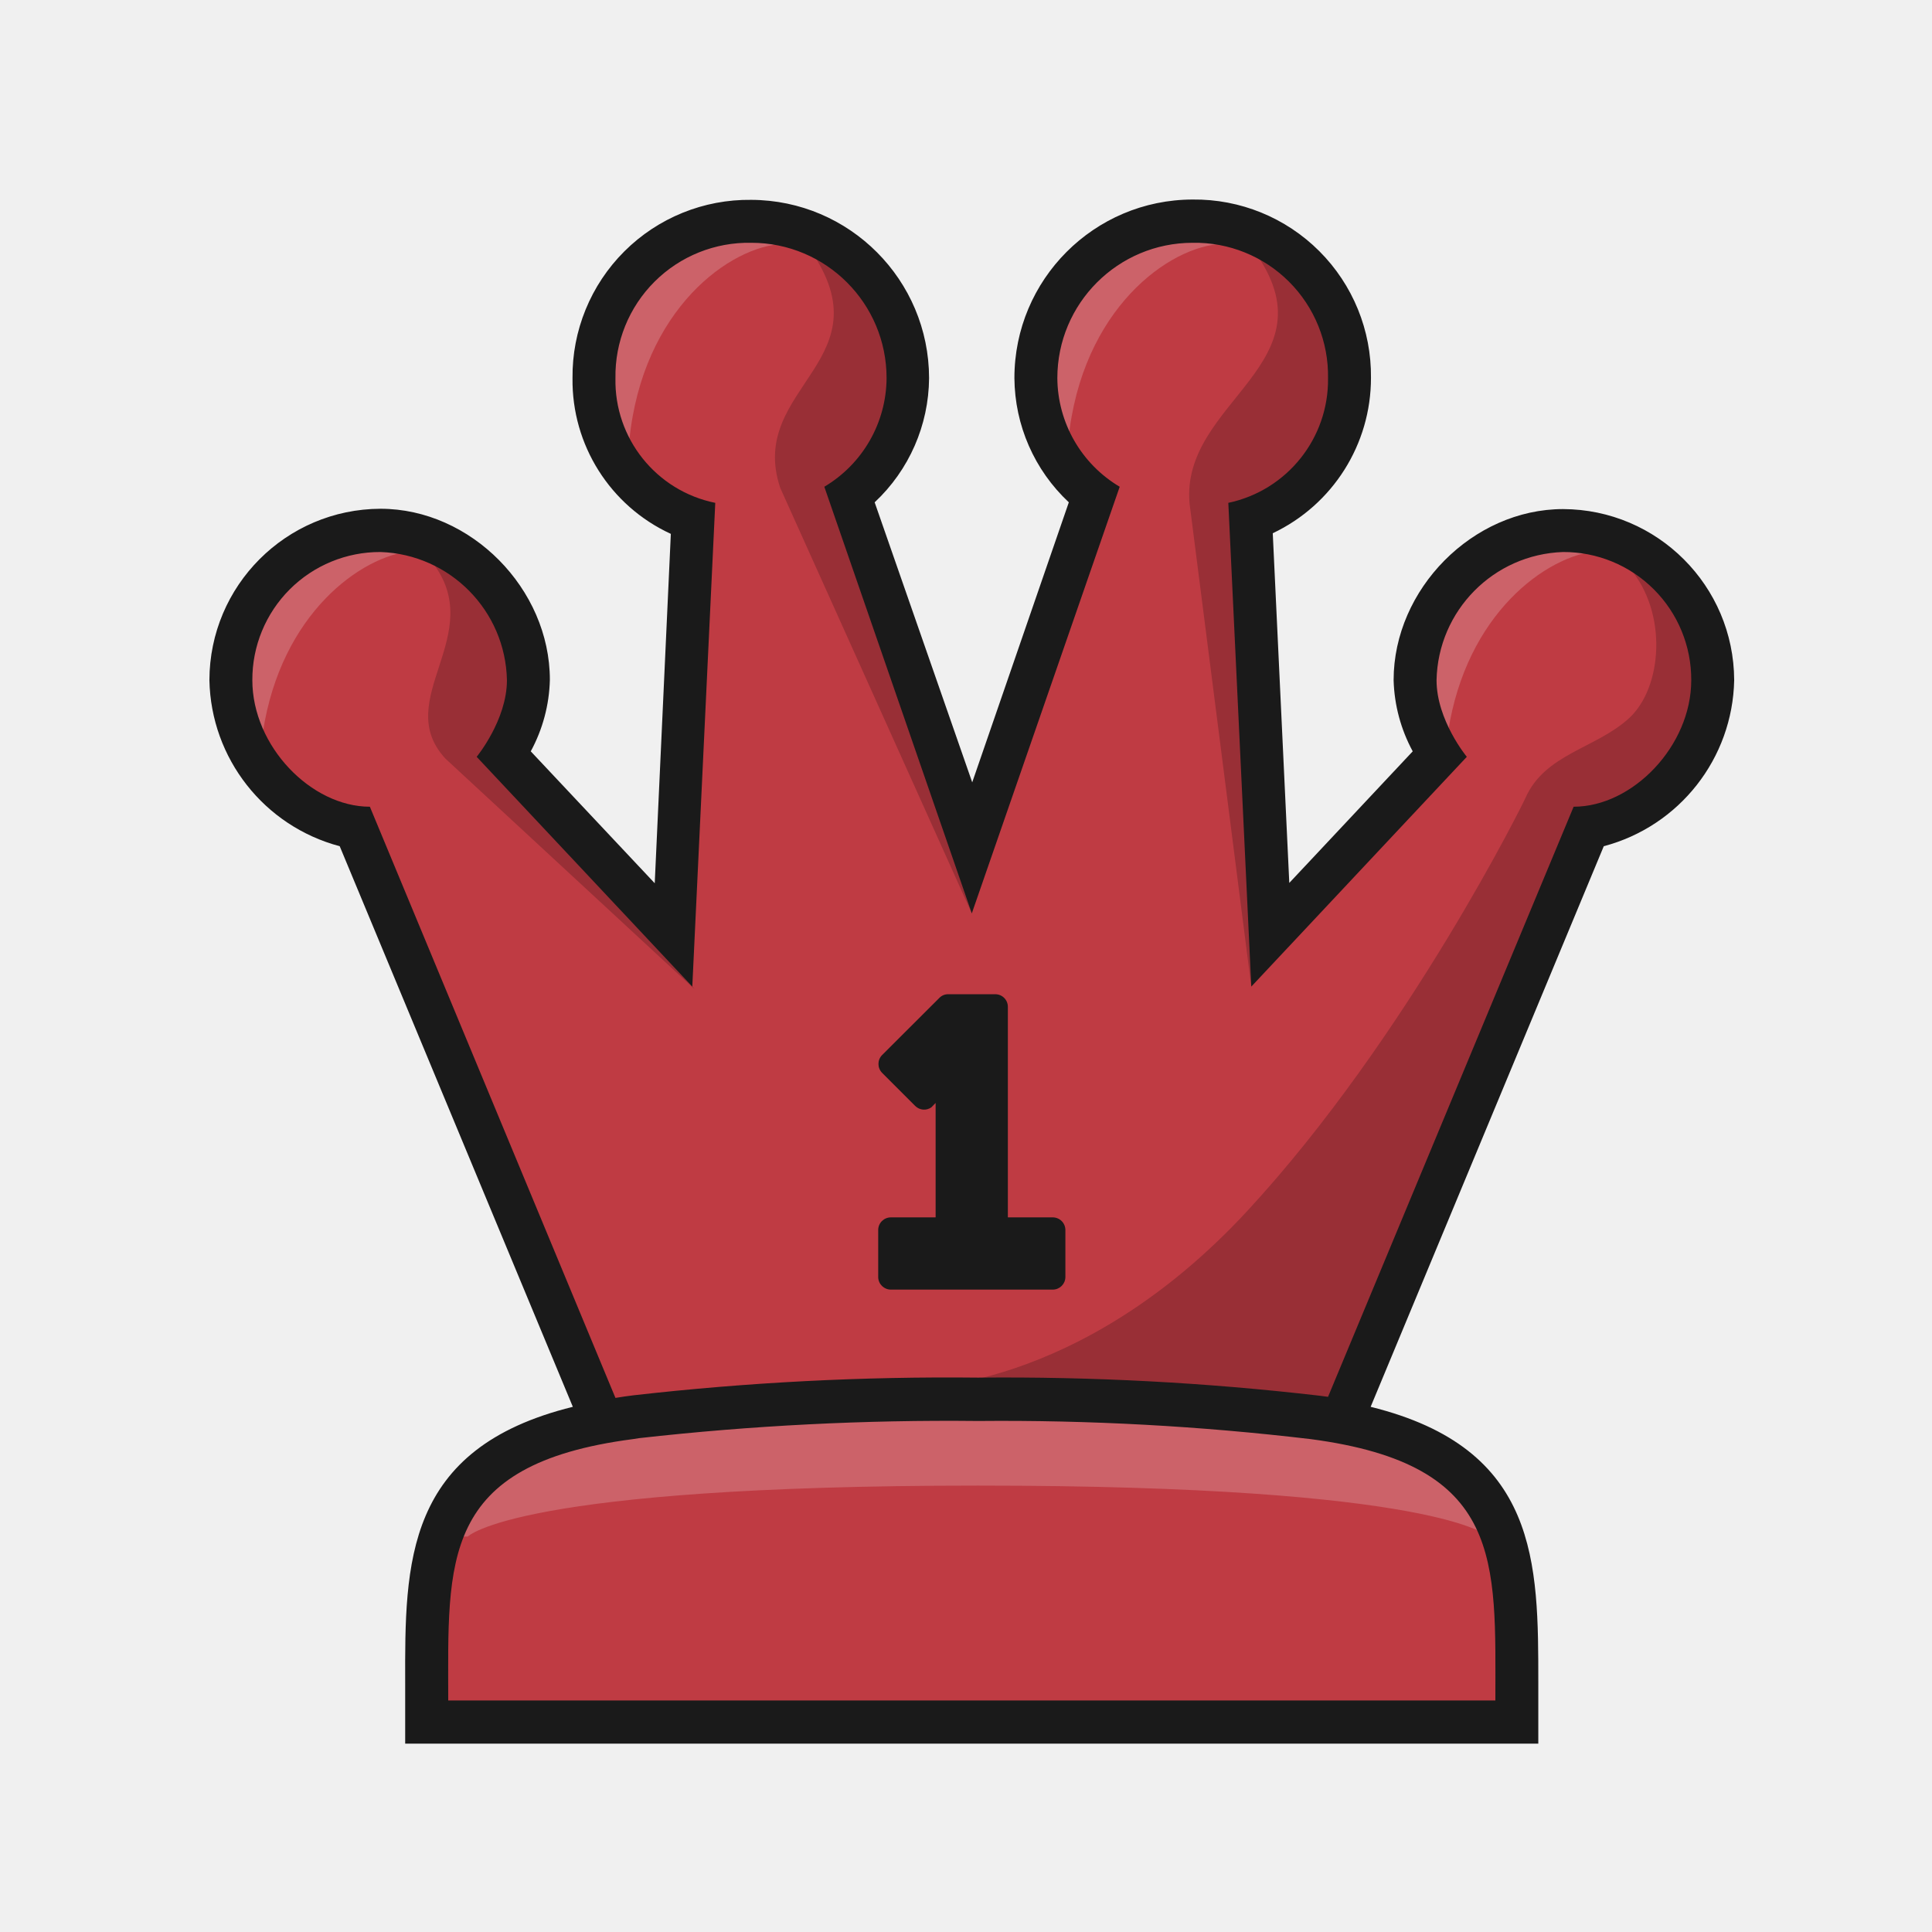
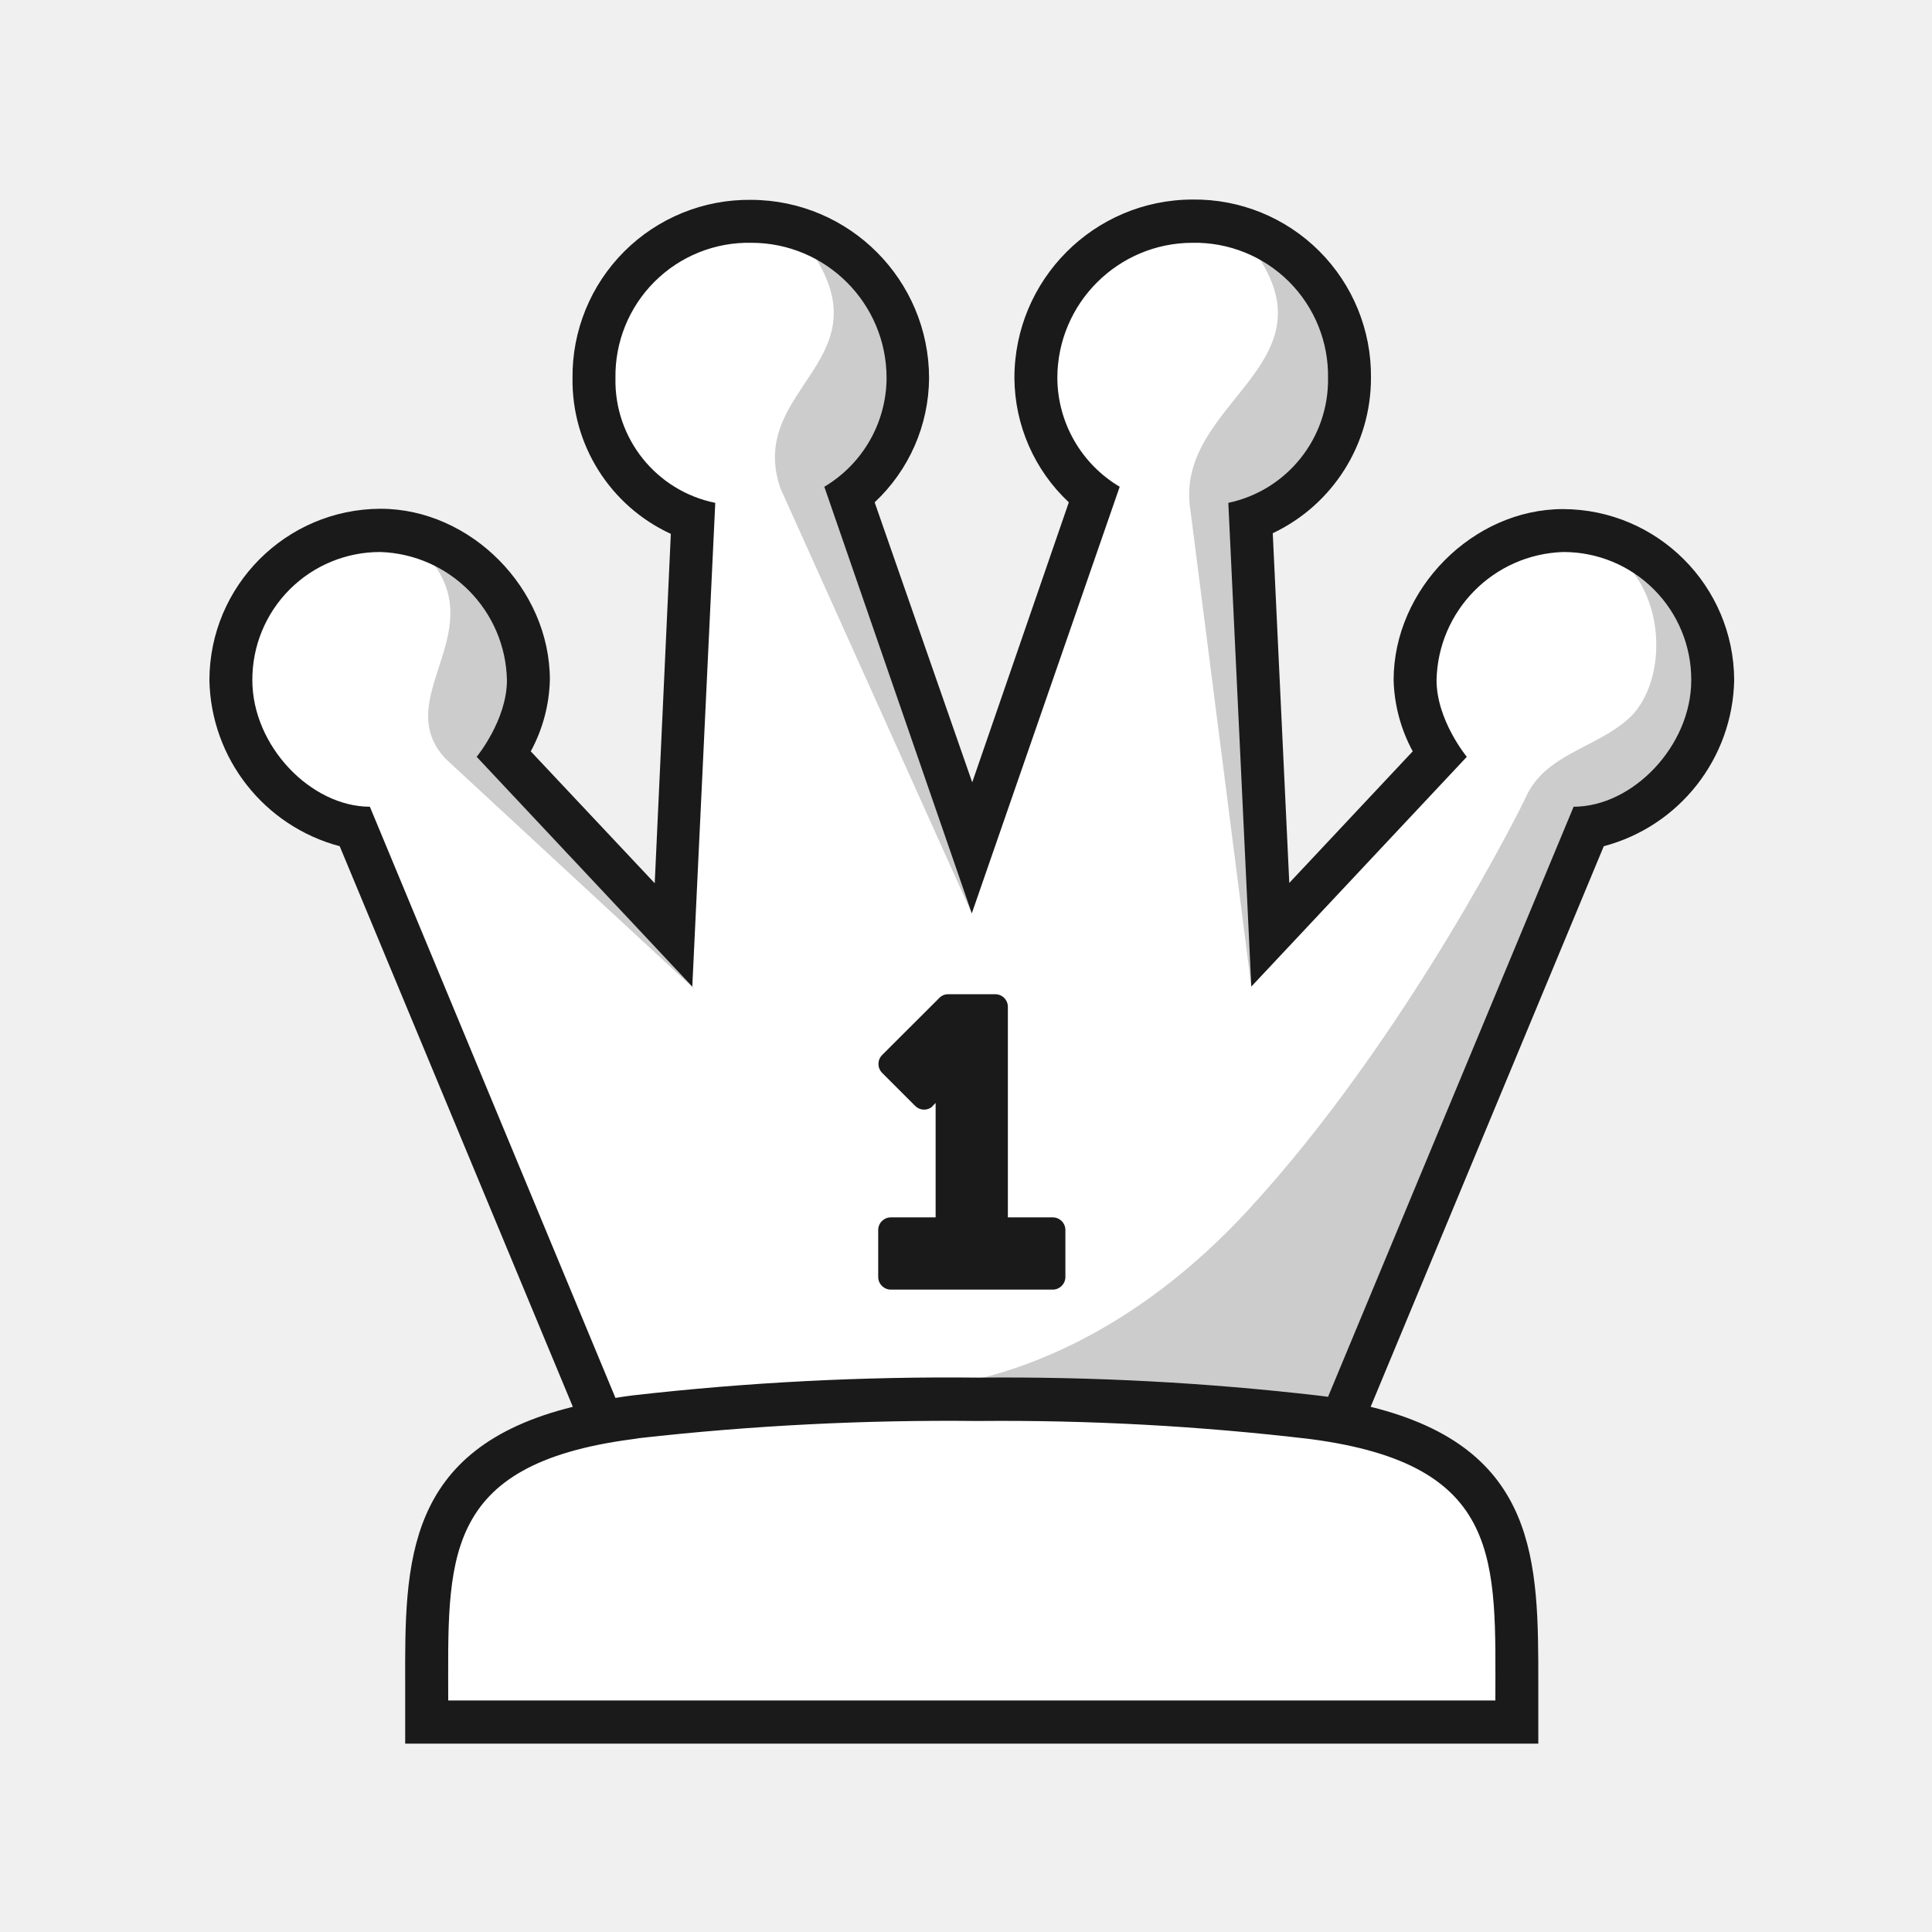
<svg xmlns="http://www.w3.org/2000/svg" version="1.1" id="Layer_1" x="0px" y="0px" viewBox="0 0 180 180" style="enable-background:new 0 0 180 180;" xml:space="preserve">
  <defs>
    <style>
- .cls-1{fill:none;}.cls-2{fill:#BF3B43;}.cls-3,.cls-4{opacity:0.2;}.cls-4{fill:#fff;}.cls-5{fill:#1a1a1a;}</style>
+ .cls-1{fill:none;}.cls-2{fill:#fff;}.cls-3,.cls-4{opacity:0.2;}.cls-4{fill:#fff;}.cls-5{fill:#1a1a1a;}</style>
  </defs>
  <rect class="cls-1" width="180" height="180" />
  <path class="cls-2" d="M111.12,20.62A14.63,14.63,0,0,0,96.51,35.23a13.92,13.92,0,0,0,5.41,10.93L90.54,79,79.15,46.16a13.92,13.92,0,0,0,5.41-10.93A14.63,14.63,0,0,0,70,20.62,14.46,14.46,0,0,0,55.34,35.23a13.67,13.67,0,0,0,9.22,13.16L62.73,87.11,47,70.32a13.77,13.77,0,0,0,2.25-6.95A14.22,14.22,0,0,0,35.45,49.43,13.9,13.9,0,0,0,21.51,63.37c0,6.6,5.45,12.86,11.57,13.69l23.06,55.46c-16.44,3.06-16.42,12.95-16.39,24.31v3.62H141.32v-3.61c0-11.37.06-21.26-16.39-24.32L148,77.06c6.13-.83,11.58-7.09,11.58-13.69a14,14,0,0,0-13.95-13.94,14.22,14.22,0,0,0-13.78,13.94,13.64,13.64,0,0,0,2.26,6.95L118.35,87.11l-1.83-38.73a13.88,13.88,0,0,0,9.21-13.15,14.45,14.45,0,0,0-14.61-14.61Z" />
  <path class="cls-3" d="M40.24,52.34c5.31,6.79-3.85,12.82,1.26,18.34L64.72,92.17l-17.4-23s2.2-5.64.81-9.8C45,50,40.24,52.34,40.24,52.34Z" />
  <path class="cls-4" d="M38.42,51.33c-4.81.45-12.22,5.85-13.92,16.84-.13.79-5.49-5,1.6-13.2C31.69,48.47,38.42,51.33,38.42,51.33Z" />
  <path class="cls-4" d="M148.84,51.33c-4.8.45-12.22,5.85-13.92,16.84-.12.79-5.48-5,1.61-13.2C142.11,48.47,148.84,51.33,148.84,51.33Z" />
  <path class="cls-4" d="M72.54,22.75c-5.14.53-13.22,6.79-14,19.44,0,0-5.29-7.36,1.72-15.68C65.78,20,72.54,22.75,72.54,22.75Z" />
  <path class="cls-4" d="M113.44,22.75c-5.14.53-13.22,6.79-14,19.44,0,0-5.28-7.36,1.72-15.68C106.69,20,113.44,22.75,113.44,22.75Z" />
  <path class="cls-4" d="M91.12,138.41c43.07,0,47.54,4.75,47.54,4.75h.59c-1.93-10.18-24.5-11.3-24.5-11.3H67.65s-23.36.81-24.66,11.3h.59S48.05,138.41,91.12,138.41Z" />
  <path class="cls-3" d="M116.2,112.83c-15.74,17-31.38,16.5-31.38,16.5l39.74,3.1,23.31-55.11s5.42-.62,9.46-7.34c6-9.94-5.53-17.09-5.53-17.09,3.61,4.19,3.08,11.15,0,14s-7.86,3.31-9.69,7.48C142.15,74.36,131.22,96.58,116.2,112.83Z" />
  <path class="cls-3" d="M116.83,23.36c7.64,10.53-6.88,14-6,23.56l5.75,45,0-43s10.08-6.11,9.18-13.42C124.37,24,116.83,23.36,116.83,23.36Z" />
  <path class="cls-3" d="M72.69,45.45,90.54,85.1,79.16,46.49s4.35-6.34,4.35-11.81c0-10.06-8.45-12-8.45-12C83.19,33.57,69.51,35.91,72.69,45.45Z" />
  <path class="cls-5" d="M145.63,47.43c-8.41,0-15.79,7.45-15.79,15.94A14.77,14.77,0,0,0,131.62,70l-11.5,12.26-1.54-32.58a16,16,0,0,0,9.15-14.48,16.43,16.43,0,0,0-16.61-16.61A16.63,16.63,0,0,0,94.51,35.23,16,16,0,0,0,99.58,46.8l-9,26.09L81.49,46.8a16,16,0,0,0,5.07-11.57A16.63,16.63,0,0,0,70,18.62,16.44,16.44,0,0,0,53.34,35.23,15.75,15.75,0,0,0,62.5,49.74L61,82.29,49.45,70a14.71,14.71,0,0,0,1.78-6.66c0-8.49-7.37-15.94-15.78-15.94A16,16,0,0,0,19.51,63.37,16.34,16.34,0,0,0,31.65,78.84l21.72,52.23c-15.68,3.87-15.65,14.54-15.62,25.77v5.61H143.32v-5.61c0-11.24.06-21.9-15.62-25.77l21.72-52.23a16.34,16.34,0,0,0,12.15-15.47A16,16,0,0,0,145.63,47.43Zm-6.31,111H41.76c0-13-.82-22,17.2-24.35l.58-.09a257.11,257.11,0,0,1,31.58-1.6,243.81,243.81,0,0,1,31,1.69C140.13,136.46,139.32,145.4,139.32,158.45Zm7.3-83.29-22.89,55-.75-.1a254,254,0,0,0-31.86-1.69A259,259,0,0,0,59,130c-.57.07-1.12.15-1.66.24L34.46,75.16c-5.48,0-10.95-5.65-10.95-11.79A11.89,11.89,0,0,1,35.45,51.43,12.2,12.2,0,0,1,47.23,63.37c0,3.72-2.82,7.14-2.82,7.14L64.5,91.92l2.14-45.07a11.61,11.61,0,0,1-9.3-11.62A12.41,12.41,0,0,1,70,22.62a12.6,12.6,0,0,1,12.6,12.61,11.85,11.85,0,0,1-5.8,10.12L90.54,85.1l13.78-39.75a11.86,11.86,0,0,1-5.81-10.12,12.61,12.61,0,0,1,12.61-12.61,12.4,12.4,0,0,1,12.61,12.61,11.72,11.72,0,0,1-9.29,11.62l2.14,45.07,20.08-21.41s-2.82-3.4-2.82-7.14a12.2,12.2,0,0,1,11.79-11.94,11.89,11.89,0,0,1,11.94,11.94C157.57,69.51,152.1,75.16,146.62,75.16Z" />
  <path class="cls-5" d="M98.09,113.42H93.9V93.8a1.17,1.17,0,0,0-1.18-1.17H88.34a1.12,1.12,0,0,0-.81.33L82.18,98.3a1.18,1.18,0,0,0,0,1.65l3.1,3.1a1.17,1.17,0,0,0,1.49.12l.4-.41v10.66H83a1.18,1.18,0,0,0-1.18,1.17V119A1.18,1.18,0,0,0,83,120.15H98.09A1.18,1.18,0,0,0,99.26,119v-4.39A1.18,1.18,0,0,0,98.09,113.42Z" />
</svg>
